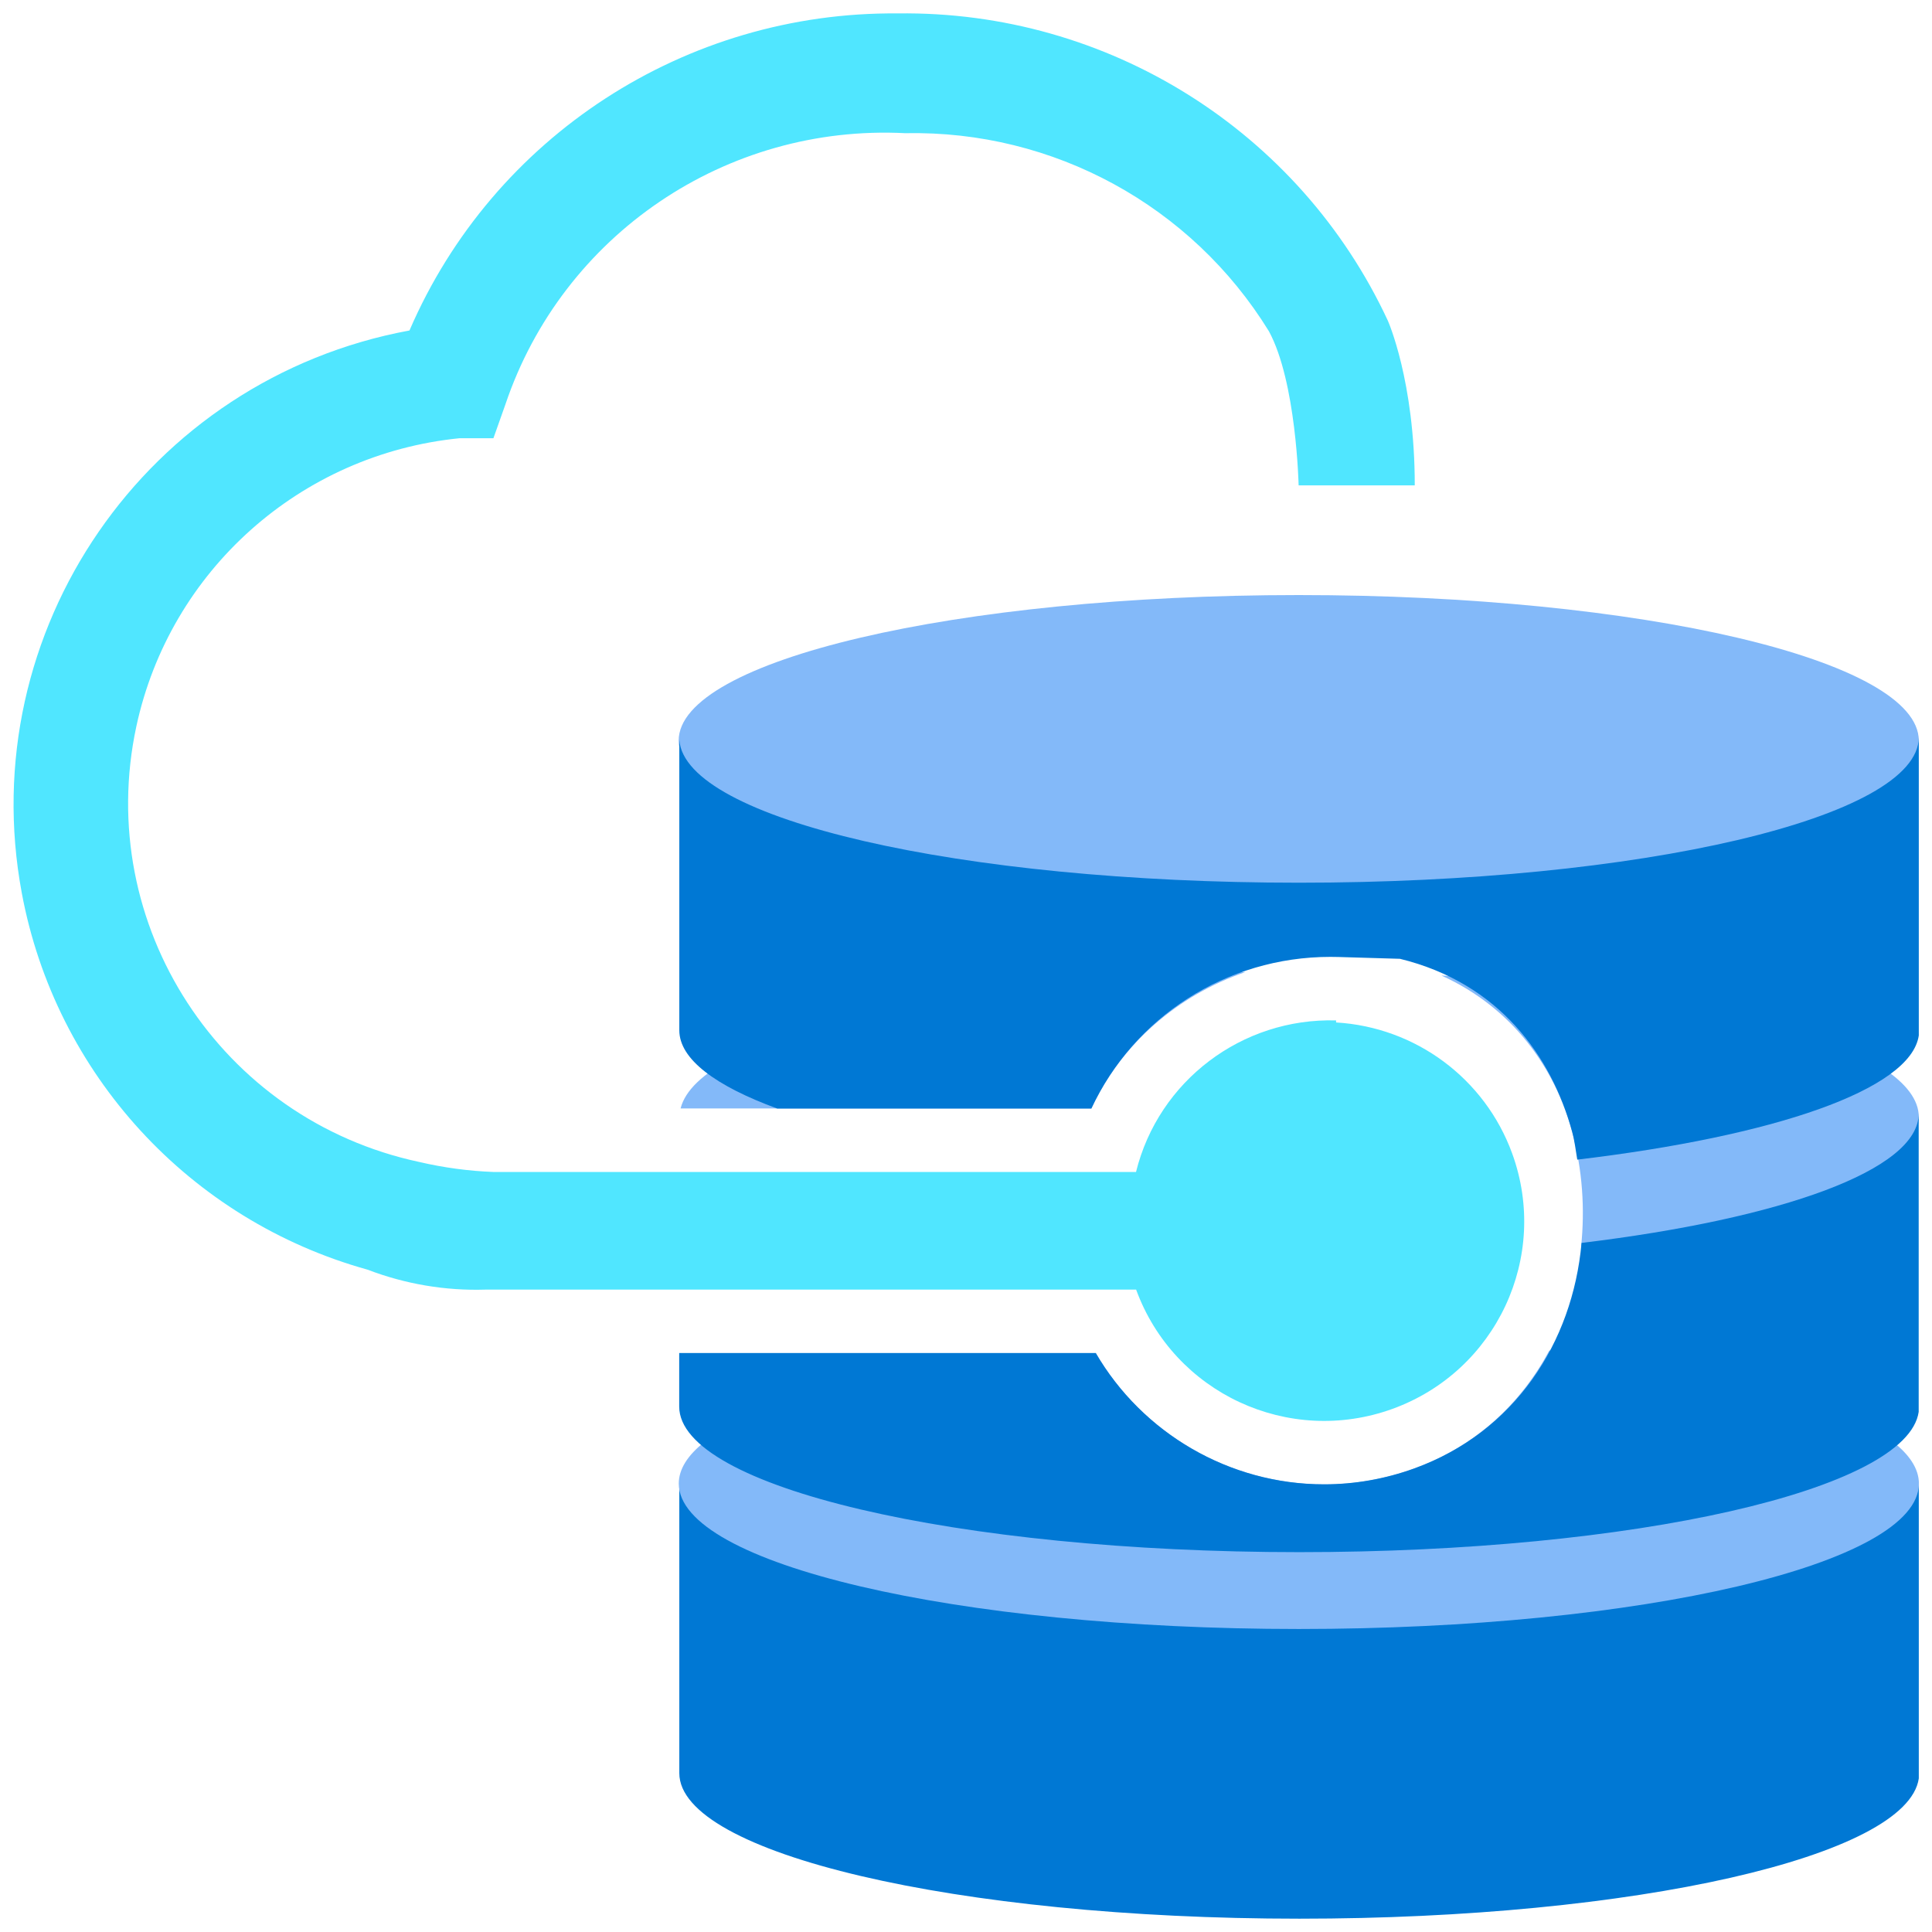
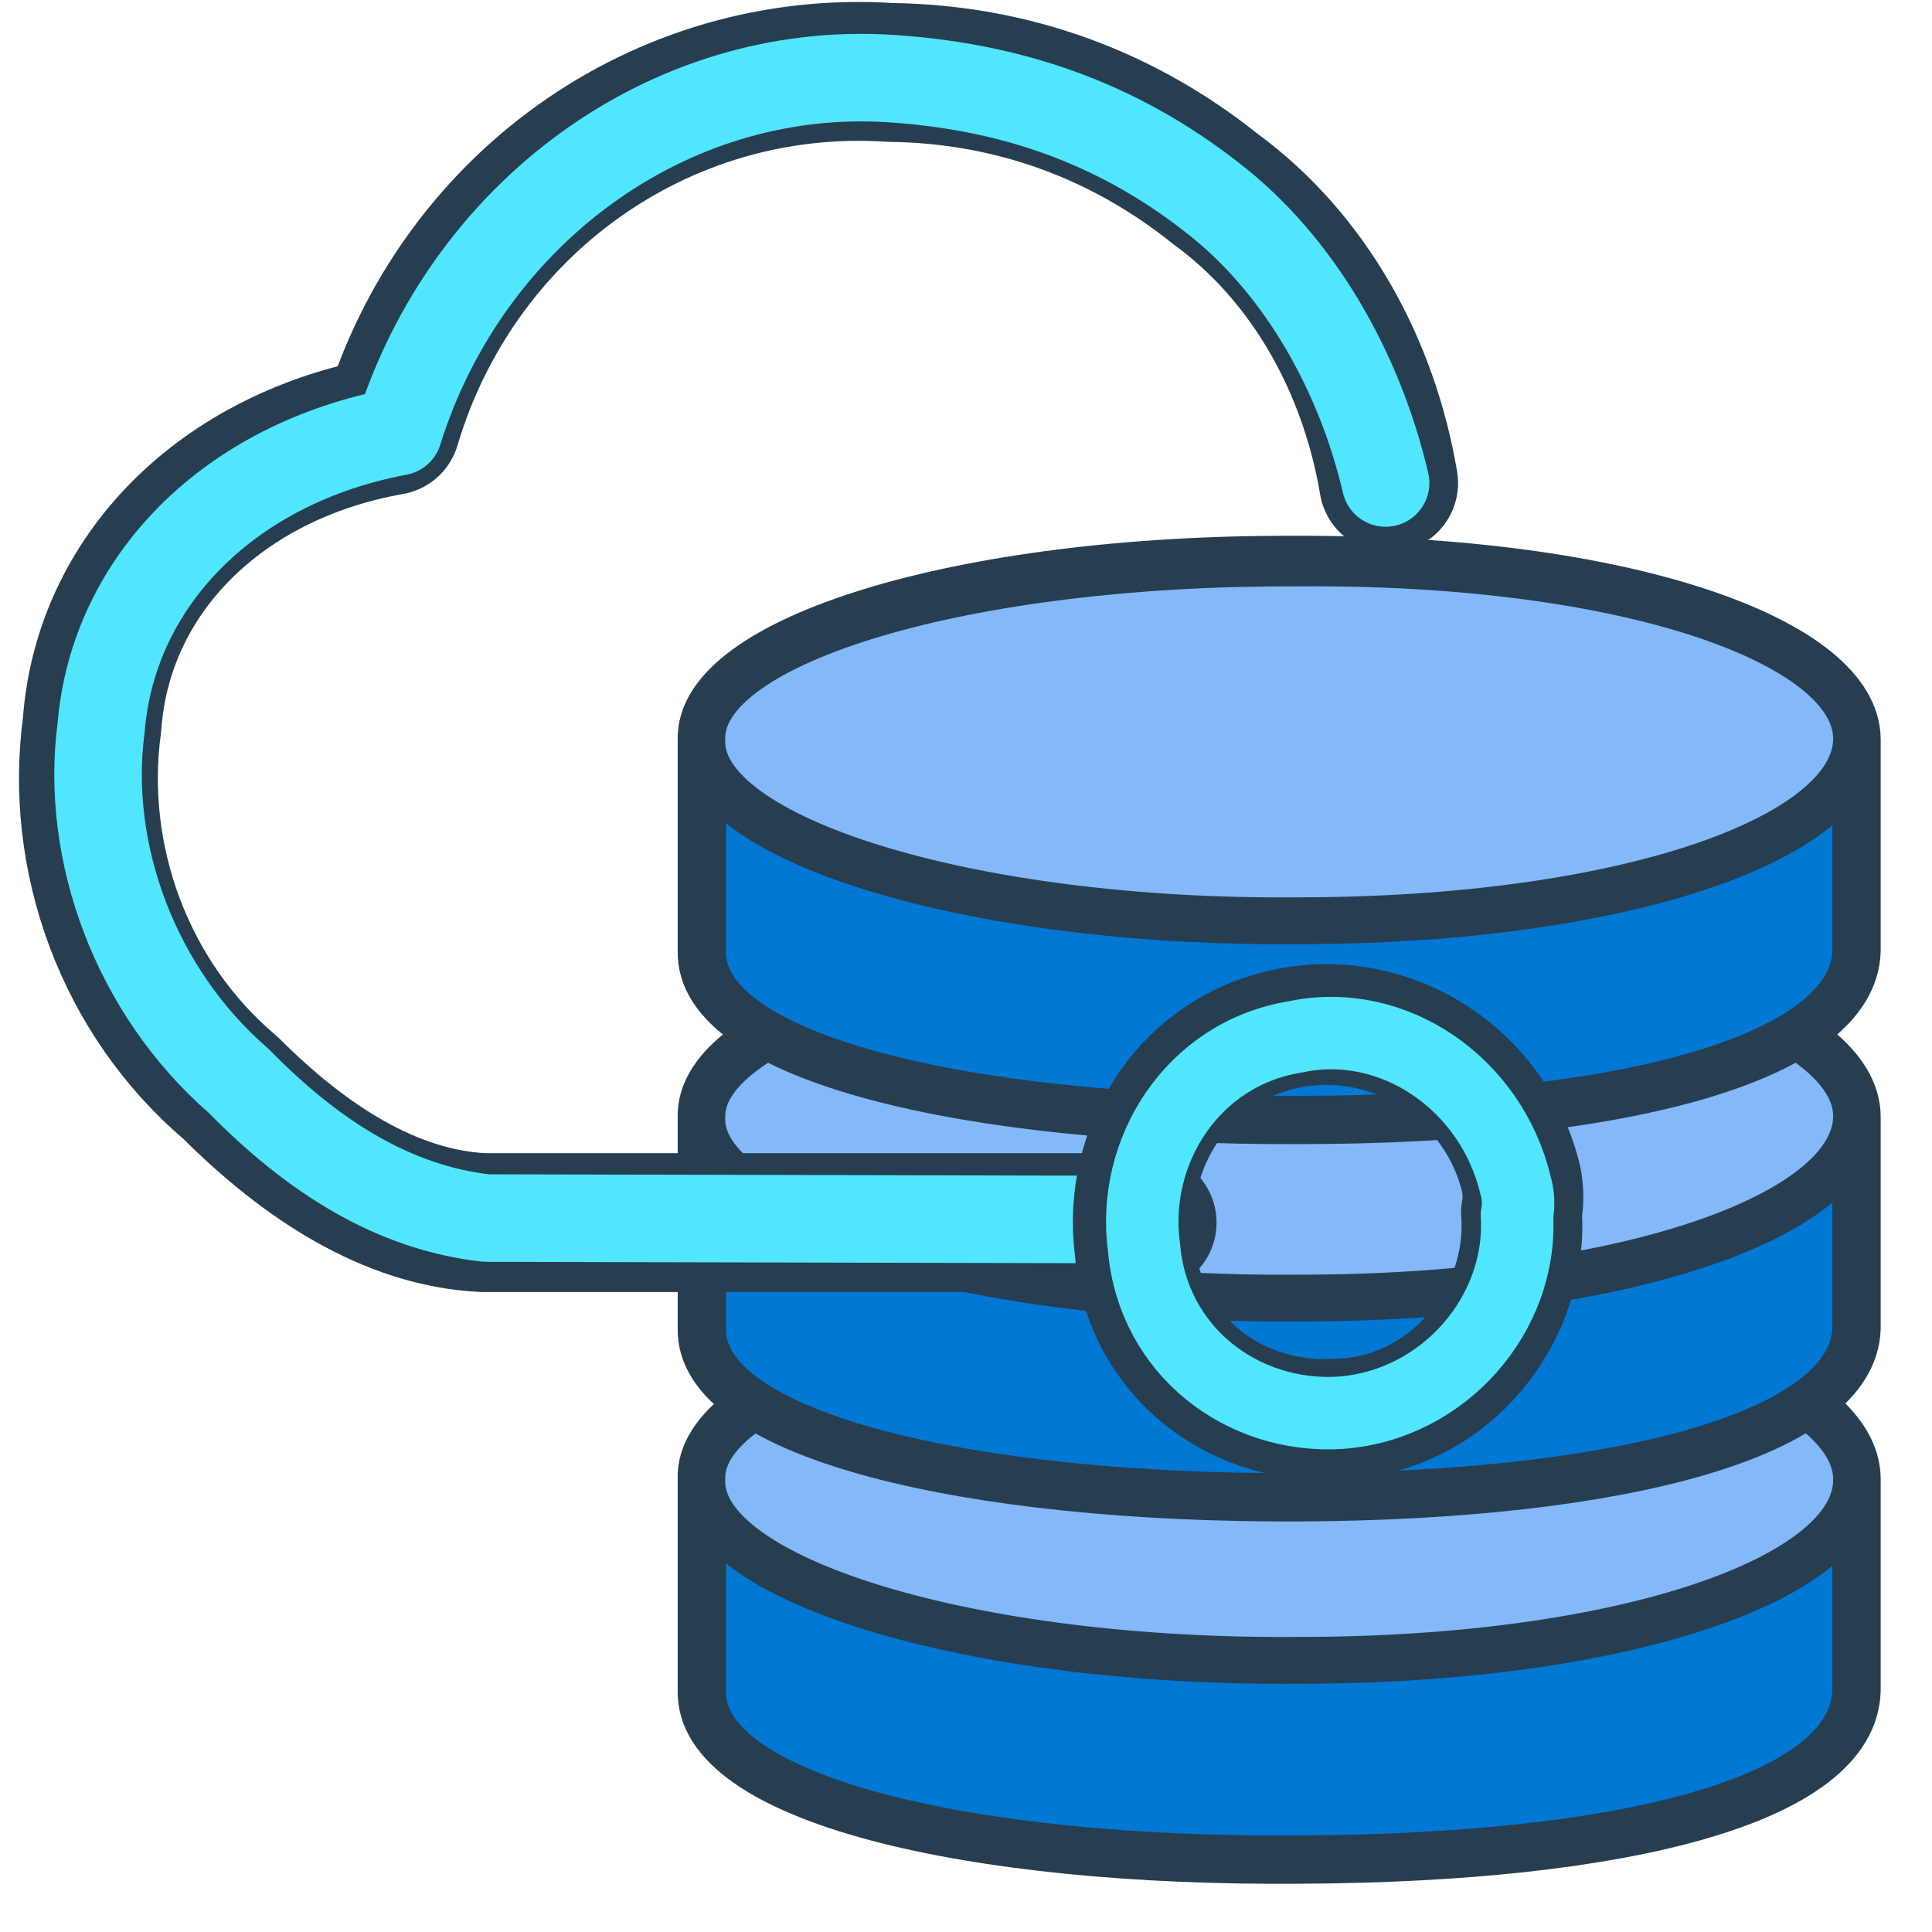
- <svg xmlns="http://www.w3.org/2000/svg" width="128" height="128" viewBox="0 0 128 128">
-   <g transform="scale(7.111111)" stroke-linejoin="round" stroke-linecap="round">
-     <path d="M12.1,15.144       C8.942,15.144 6.384,14.555 6.329,13.815       H6.329       V16.520       C6.329,17.268 8.915,17.876 12.106,17.876       C15.230,17.876 17.772,17.295 17.877,16.569       H17.877V16.462H17.877V13.791       C17.875,14.539 15.290,15.147 12.1,15.144Z" fill="#0078d4" />
-     <path d="M14.435,12.582       C14.172,13.073 13.753,13.473 13.177,13.682       C12.906,13.780 12.623,13.830 12.337,13.830       C11.453,13.830 10.644,13.352 10.210,12.607       H9.547       C7.639,12.828 6.324,13.288 6.324,13.822       C6.324,14.570 8.910,15.177 12.101,15.177       S17.878,14.571 17.878,13.822       C17.878,13.269 16.462,12.793 14.435,12.582Z" fill="#83b9f9" />
-     <path d="M11.602,9.057       C8.758,9.114 6.507,9.654 6.341,10.327       H10.168       C10.451,9.720 10.976,9.271 11.602,9.057Z" fill="#83b9f9" />
-     <path d="M13.430,9.089       C14.097,9.392 14.487,9.954 14.647,10.543       C14.744,10.901 14.767,11.264 14.731,11.612       C16.597,11.387 17.877,10.933 17.877,10.407       C17.877,9.766 15.978,9.230 13.430,9.089Z" fill="#83b9f9" />
-     <path d="M14.735,11.580       C14.651,12.512 14.110,13.343 13.176,13.681       C12.905,13.779 12.622,13.829 12.336,13.829       C11.452,13.829 10.643,13.351 10.209,12.606       H6.328V13.105       C6.328,13.853 8.914,14.461 12.105,14.461       C15.229,14.461 17.771,13.880 17.876,13.154       V10.376       C17.875,10.901 16.598,11.355 14.735,11.580Z" fill="#0078d4" />
-     <path d="M6.323,6.900       C6.323,7.648 8.909,8.255 12.100,8.255       S17.877,7.649 17.877,6.900       S15.291,5.544 12.100,5.544       S6.323,6.152 6.323,6.900Z" fill="#83b9f9" />
-     <path d="M12.1,8.224       C8.942,8.224 6.384,7.634 6.329,6.894       V9.599       C6.329,9.868 6.666,10.117 7.241,10.328       H10.168       C10.565,9.477 11.424,8.915 12.395,8.915       C12.419,8.915 12.443,8.915 12.467,8.916       L13.043,8.933       C13.969,9.159 14.457,9.845 14.647,10.543       C14.671,10.630 14.680,10.717 14.695,10.804       C16.521,10.587 17.803,10.155 17.877,9.647       V6.869       C17.875,7.617 15.290,8.225 12.1,8.224Z" fill="#0078d4" />
-     <path d="M14.088,10.745       C13.834,10.049 13.190,9.570 12.448,9.526       V9.507       C11.571,9.482 10.794,10.070 10.584,10.919       H4.597       C4.365,10.910 4.134,10.879 3.907,10.826       C2.055,10.431 .874,8.615 1.270,6.769       C1.582,5.317 2.798,4.232 4.280,4.083       H4.597       L4.709,3.767       C5.242,2.187 6.766,1.154 8.437,1.241       C9.814,1.213 11.102,1.916 11.822,3.086       C12.078,3.556 12.099,4.522 12.099,4.522       H13.181       C13.181,3.548 12.930,2.987 12.930,2.987       C12.107,1.219 10.319,.098 8.363,.125       C6.388,.107 4.595,1.271 3.815,3.079       C1.365,3.532 -.252,5.879 .203,8.320       C.517,10.006 1.766,11.368 3.424,11.829       C3.774,11.963 4.148,12.027 4.524,12.015       H10.585       C10.937,12.979 12.006,13.477 12.974,13.126       C13.941,12.775 14.440,11.709 14.088,10.745Z" fill="#50e6ff" />
-   </g>
+ <svg xmlns="http://www.w3.org/2000/svg" width="128" height="128" viewBox="0 0 128 128" fill="none" stroke-linecap="round" stroke-linejoin="round">
+   <path d="M46.5 98 C46.2 91.4 63.7 86.1 85.8 86.2 C107.7 86 123 91.4 123 98 L123 112 C122.8 119.3 107.5 123.1 86.2 123.2 C64.3 123.4 46.3 119.2 46.5 112 Z" fill="#0078D4" stroke="#263E50" stroke-width="3.2" />
+   <path d="M46.5 98 C46.3 91.6 64 86.2 86 86.3 C107.8 86.1 123 91.7 123 98 C123.1 104.6 107.4 110 86.1 110 C64.2 110.2 46.2 104.6 46.5 98 Z" fill="#83B9F9" stroke="#263E50" stroke-width="3.1" />
+   <path d="M46.5 74 C46.3 67.4 63.8 62 85.8 62.2 C107.7 62.1 123 67.5 123 74 L123 88 C122.8 95 107.5 99.1 86.1 99.2 C64.2 99.3 46.3 95.1 46.5 88 Z" fill="#0078D4" stroke="#263E50" stroke-width="3.2" />
+   <path d="M46.5 74 C46.4 67.6 64 62.2 85.9 62.3 C107.7 62.1 123.1 67.7 123 74 C122.9 80.6 107.4 86 86.1 86 C64.1 86.2 46.2 80.5 46.5 74 Z" fill="#83B9F9" stroke="#263E50" stroke-width="3.1" />
+   <path d="M46.5 49 C46.3 42.4 63.7 37 85.8 37.1 C107.7 37 123 42.5 123 49 L123 63 C122.8 70.1 107.5 74.2 86.1 74.2 C64.2 74.3 46.3 70.1 46.5 63 Z" fill="#0078D4" stroke="#263E50" stroke-width="3.2" />
+   <path d="M46.5 49 C46.3 42.5 64 37.2 85.9 37.3 C107.8 37.1 123.1 42.6 123 49 C122.9 55.6 107.4 61 86 61 C64.1 61.2 46.2 55.5 46.5 49 Z" fill="#83B9F9" stroke="#263E50" stroke-width="3.1" />
+   <path d="M92 32 C90.7 24.3 86.8 17.1 80.5 12.5 C74.5 7.7 67.2 4.9 59 4.8 C43.7 3.8 30.2 13.7 25.9 28.2 C14.6 30.2 6.8 38.1 6.1 48 C4.9 56.8 8.2 66.1 15.3 72.1 C20.1 76.9 25.8 80.7 32 81 L76 81" stroke="#263E50" stroke-width="9.2" />
+   <path d="M91.8 32 C90.1 24.7 86.1 17.5 80.2 13 C73.9 8.1 66.9 5.7 58.9 5.2 C44.2 4.3 30.9 14.2 26.4 28.6 C15.2 30.7 7.5 38.5 6.7 48.2 C5.6 56.5 9 65.7 15.8 71.6 C20.8 76.7 26.1 80 32.2 80.7 L76 80.8" stroke="#50E6FF" stroke-width="5.8" />
+   <path d="M100.8 80.3 C101.3 87.1 96.1 93.6 89 94 C82 94.6 75.8 89.9 75.2 82.8 C74.3 76 78.5 69.4 85.5 68.1 C92.4 66.8 99.2 71.3 100.8 78.2 Q101 79.4 100.8 80.3 Z" fill="none" stroke="#263E50" stroke-width="8" />
+   <path d="M100.5 80.5 C100.9 87 95.7 93.1 88.8 93.6 C82.3 94 76.4 89.5 75.8 82.7 C74.9 76.3 79 69.8 85.8 68.7 C92.3 67.3 98.8 71.8 100.4 78.5 Q100.7 79.5 100.5 80.5 Z" fill="none" stroke="#50E6FF" stroke-width="4.8" />
</svg>
